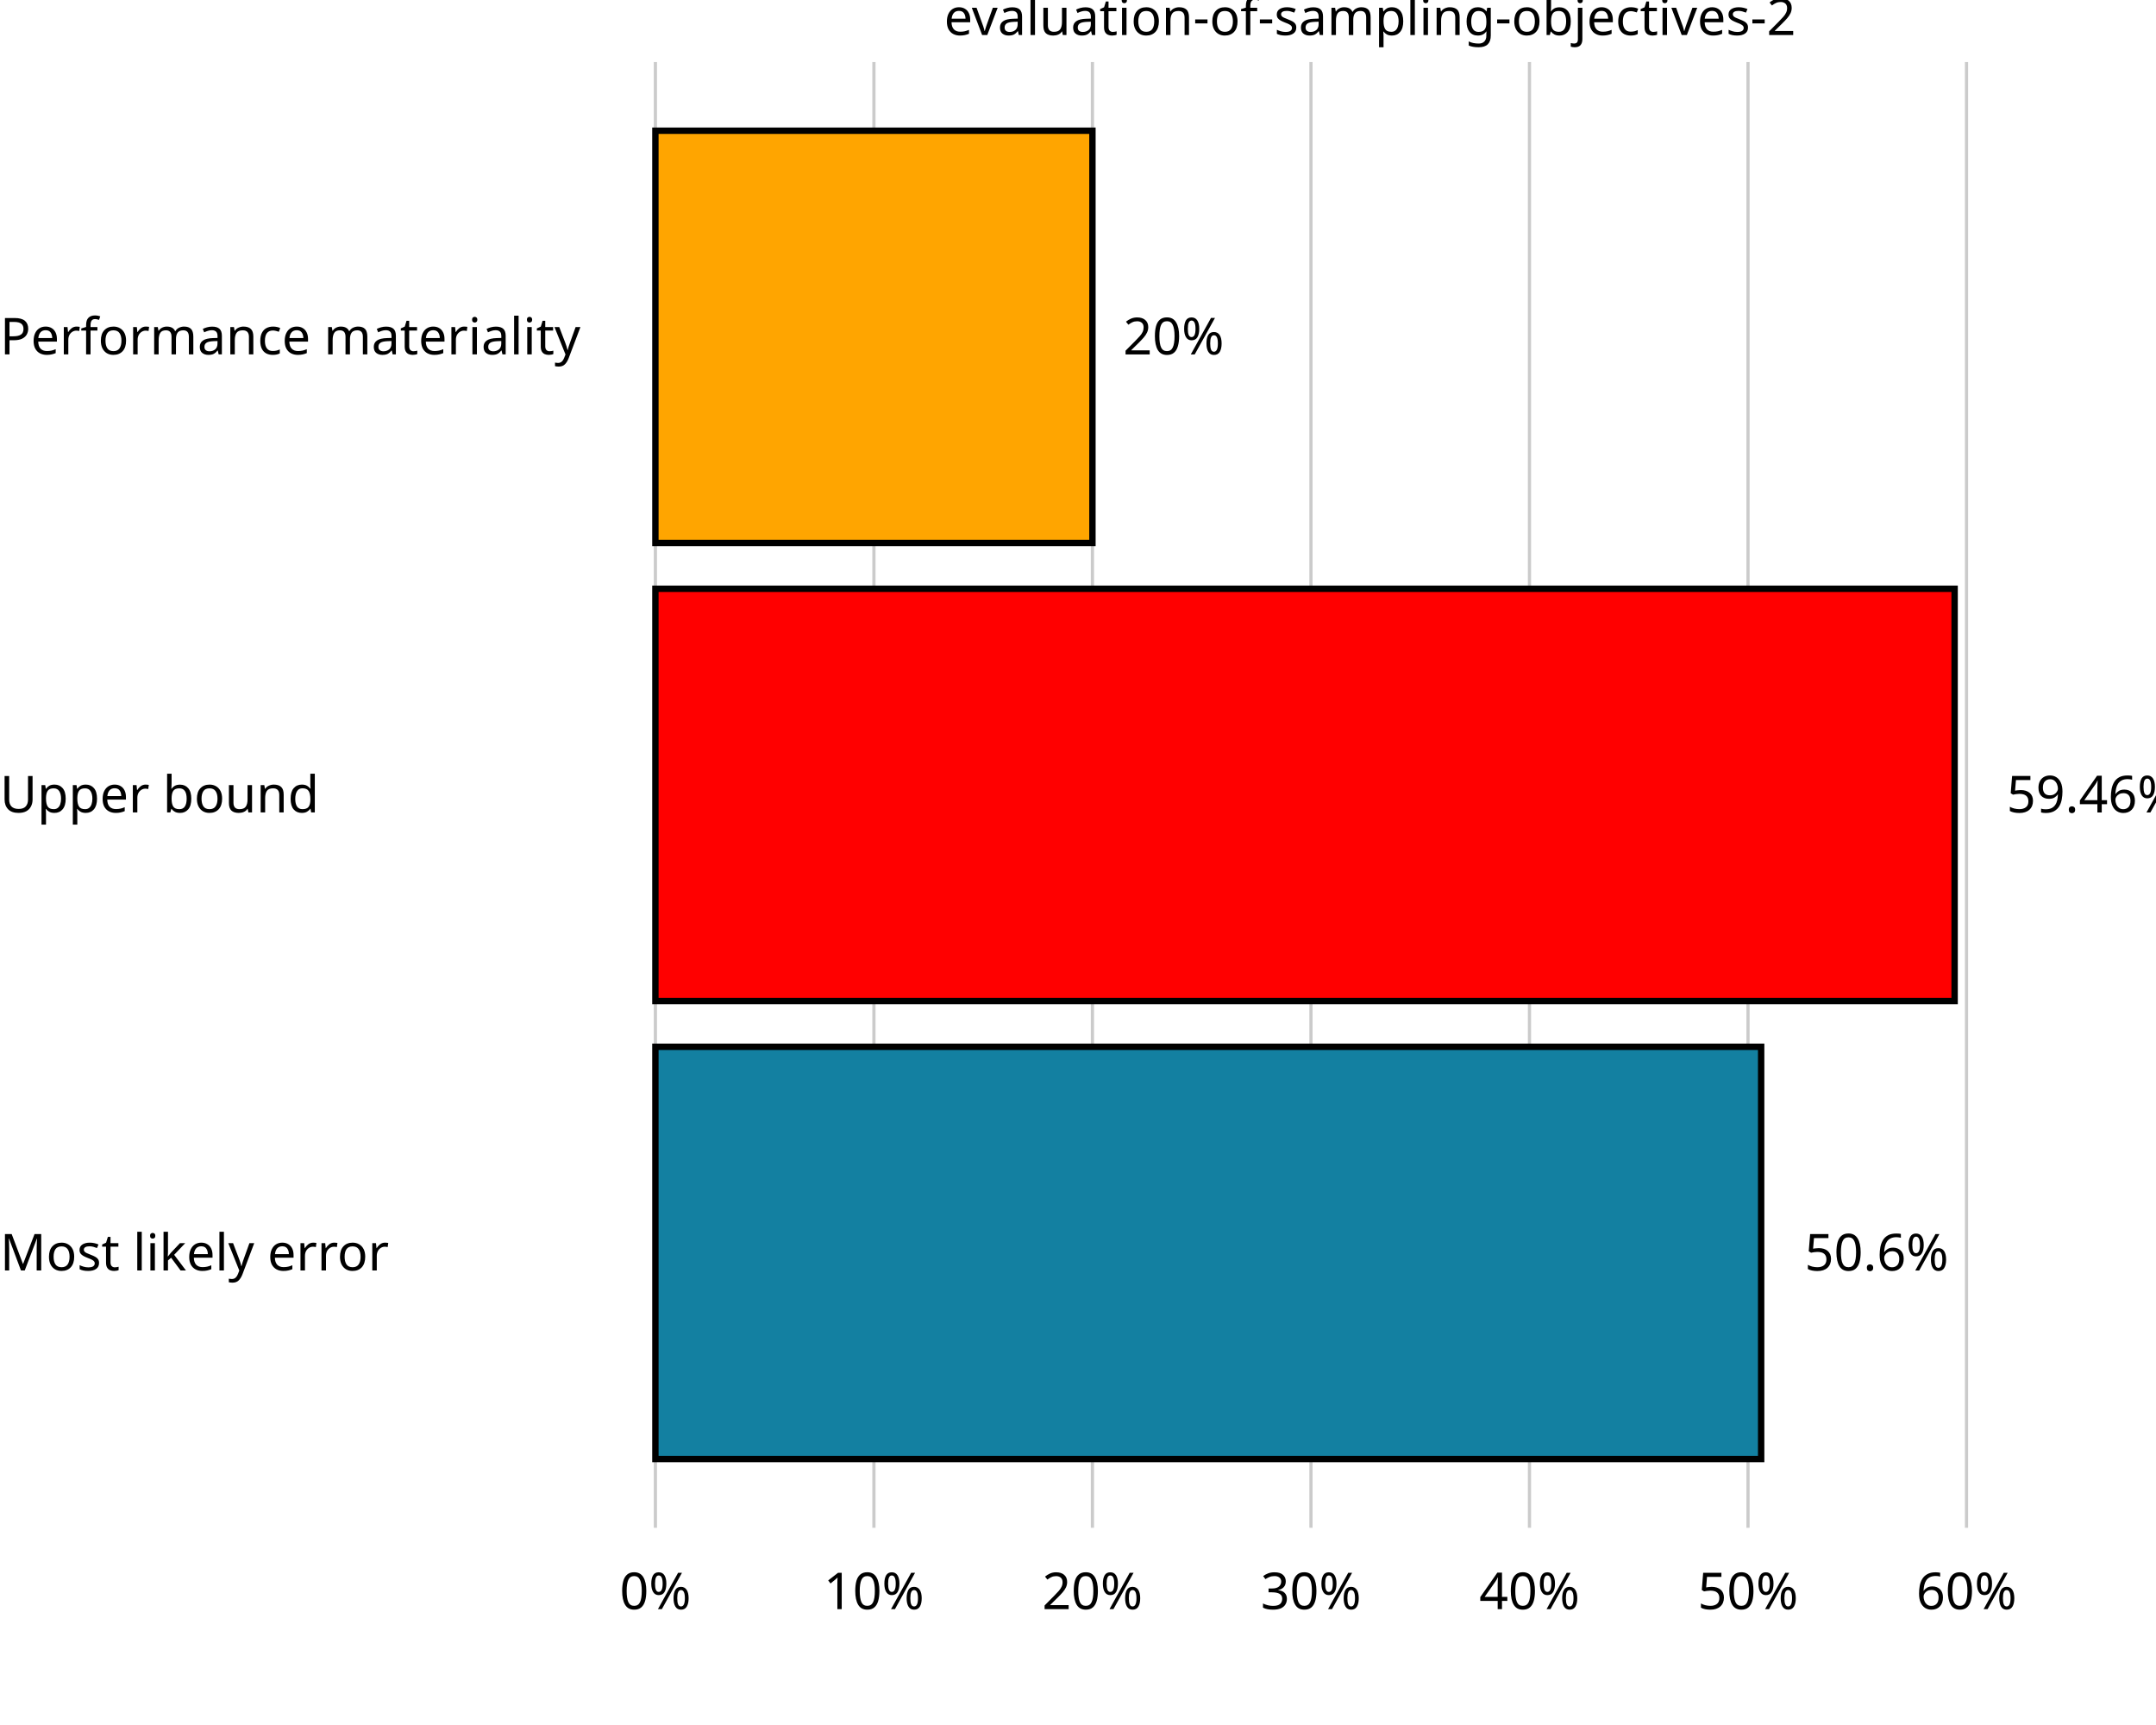
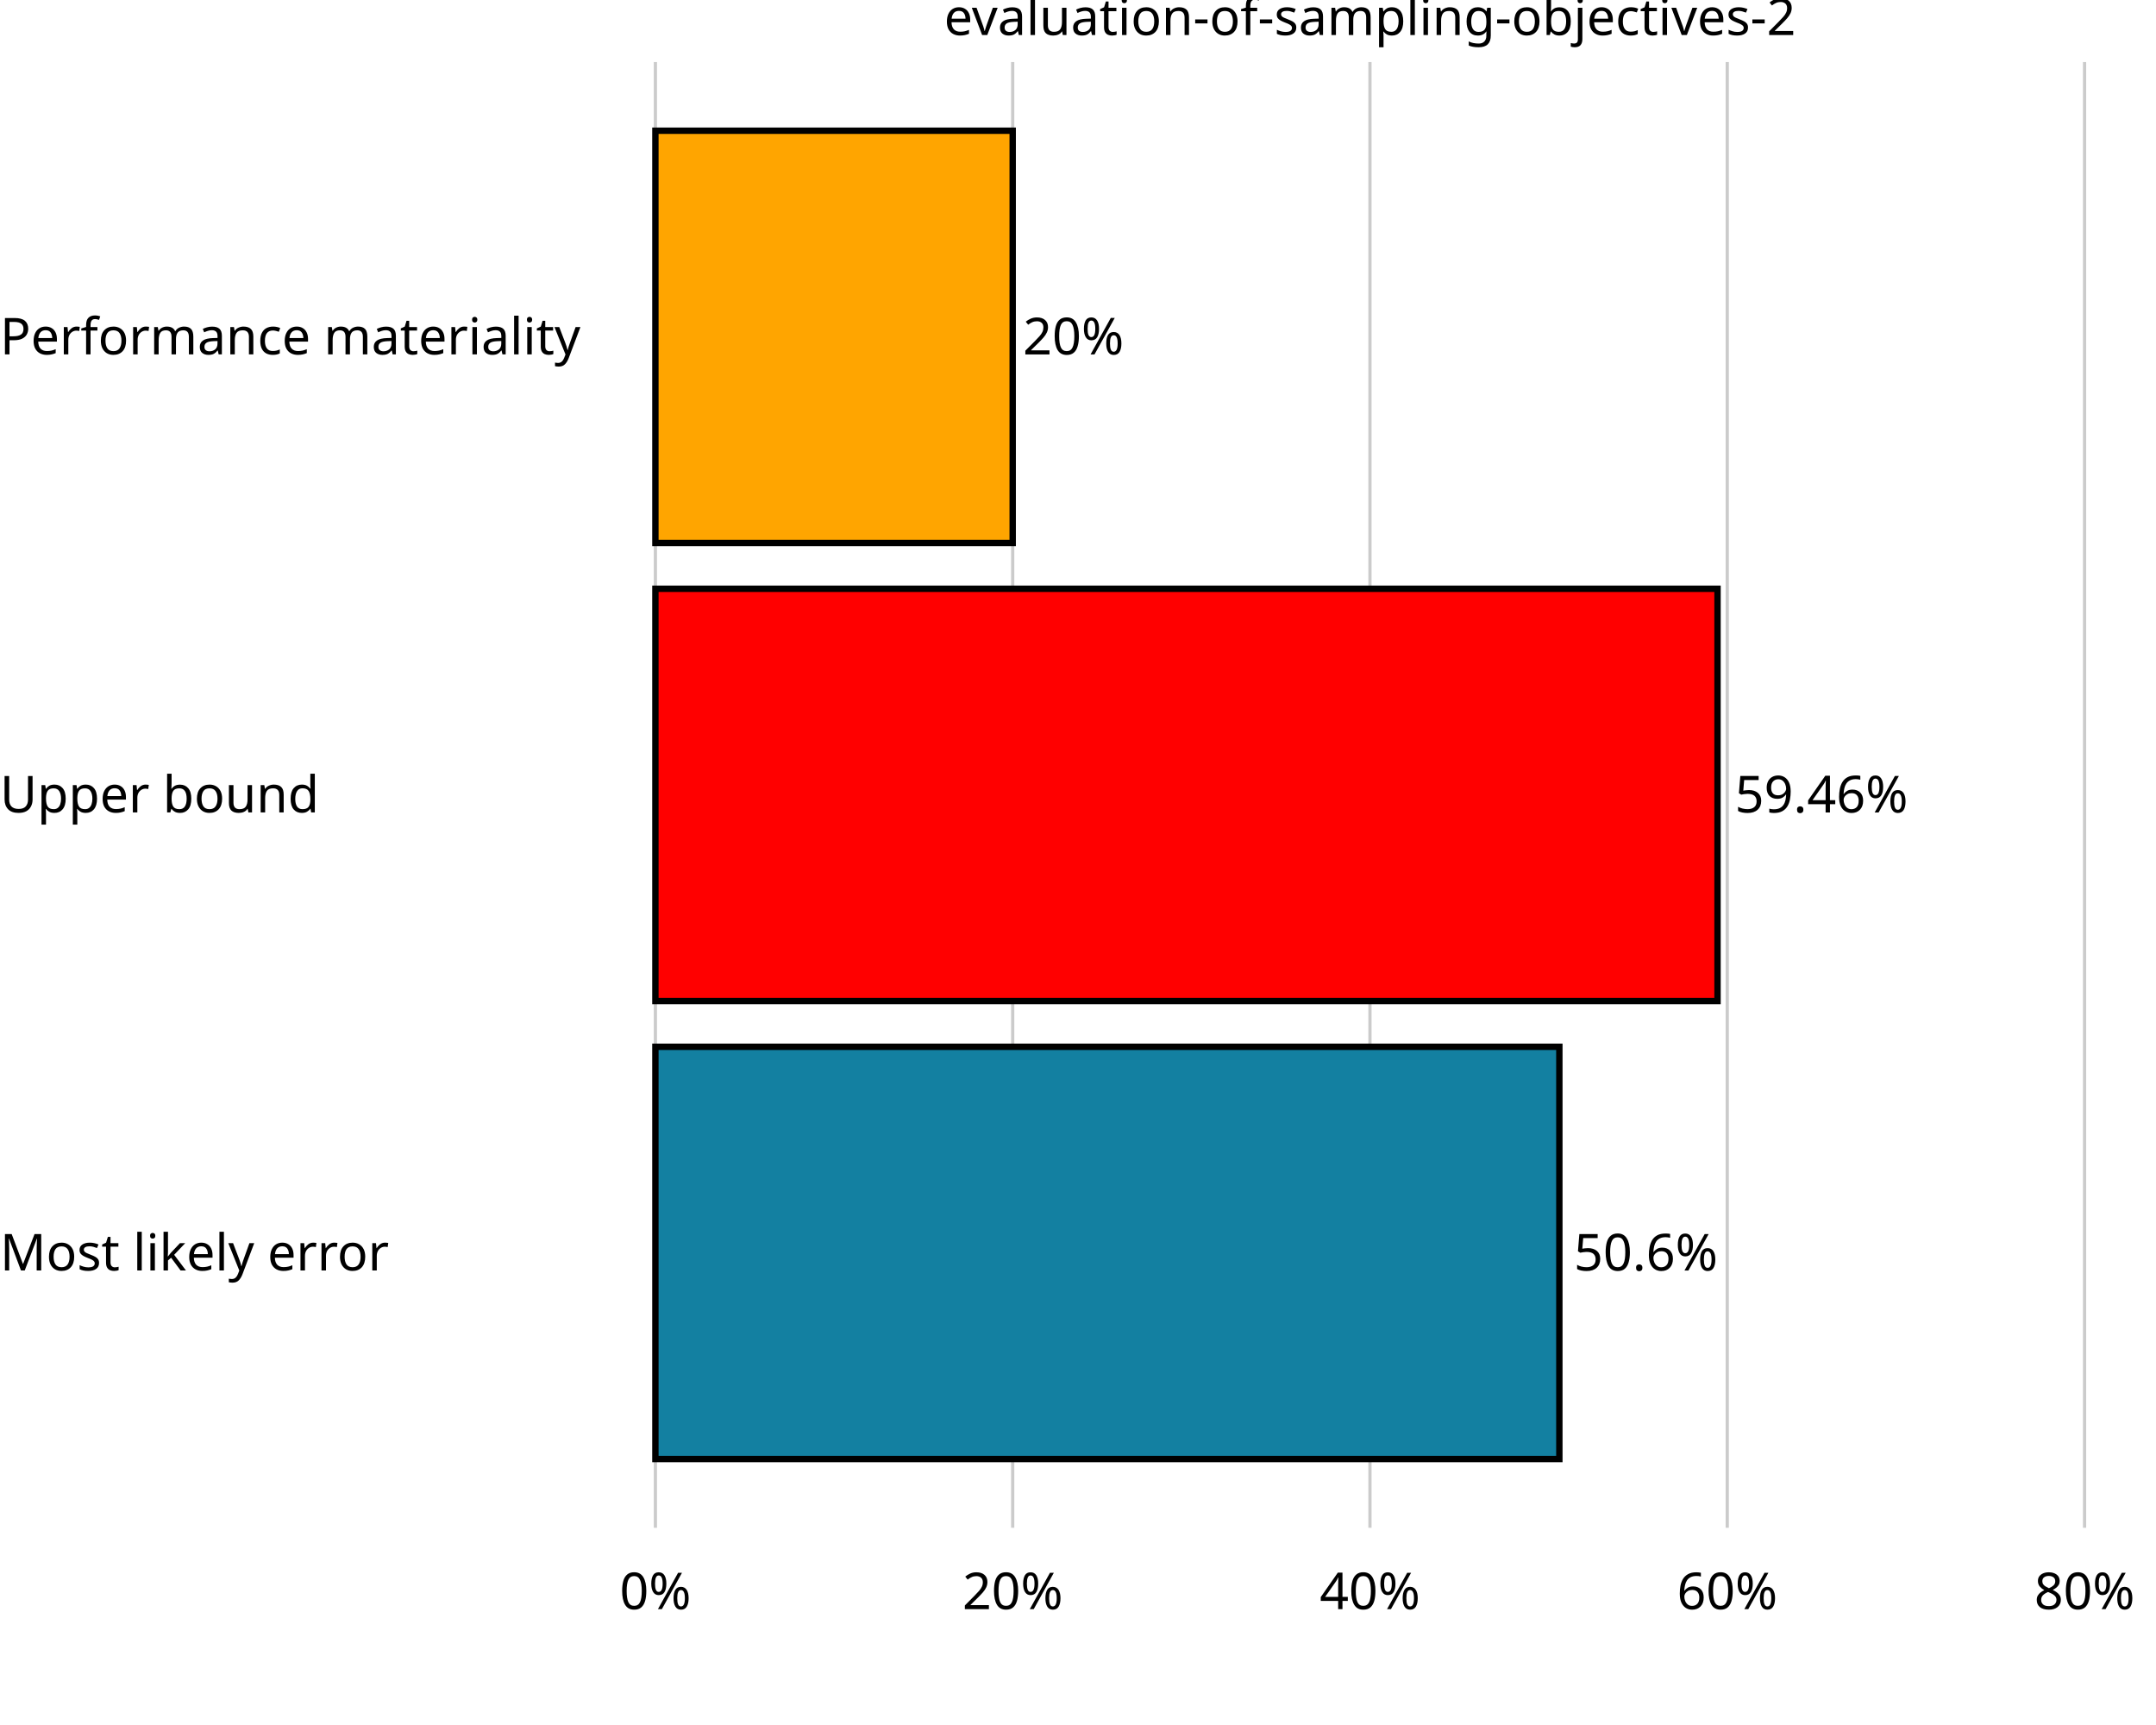
<svg xmlns="http://www.w3.org/2000/svg" class="svglite" data-engine-version="2.0" width="720.00pt" height="576.00pt" viewBox="0 0 720.00 576.00">
  <defs>
    <style type="text/css">
    .svglite line, .svglite polyline, .svglite polygon, .svglite path, .svglite rect, .svglite circle {
      fill: none;
      stroke: #000000;
      stroke-linecap: round;
      stroke-linejoin: round;
      stroke-miterlimit: 10.00;
    }
  </style>
  </defs>
  <rect width="100%" height="100%" style="stroke: none; fill: #FFFFFF;" />
  <defs>
    <clipPath id="cpMC4wMHw3MjAuMDB8MC4wMHw1NzYuMDA=">
      <rect x="0.00" y="0.00" width="720.00" height="576.00" />
    </clipPath>
  </defs>
  <g clip-path="url(#cpMC4wMHw3MjAuMDB8MC4wMHw1NzYuMDA=)">
    <rect x="0.00" y="0.00" width="720.00" height="576.00" style="stroke-width: 10.67; stroke: none;" />
  </g>
  <defs>
    <clipPath id="cpMTk1LjAxfDcyMC4wMHwyMC43MXw1MTAuMTQ=">
      <rect x="195.01" y="20.71" width="524.99" height="489.43" />
    </clipPath>
  </defs>
  <g clip-path="url(#cpMTk1LjAxfDcyMC4wMHwyMC43MXw1MTAuMTQ=)">
    <rect x="195.01" y="20.71" width="524.99" height="489.43" style="stroke-width: 10.67; stroke: none;" />
    <polyline points="218.87,510.14 218.87,20.71 " style="stroke-width: 1.07; stroke: #CBCBCB; stroke-linecap: butt;" />
-     <polyline points="291.85,510.14 291.85,20.71 " style="stroke-width: 1.07; stroke: #CBCBCB; stroke-linecap: butt;" />
-     <polyline points="364.82,510.14 364.82,20.71 " style="stroke-width: 1.07; stroke: #CBCBCB; stroke-linecap: butt;" />
-     <polyline points="437.80,510.14 437.80,20.71 " style="stroke-width: 1.07; stroke: #CBCBCB; stroke-linecap: butt;" />
-     <polyline points="510.77,510.14 510.77,20.71 " style="stroke-width: 1.07; stroke: #CBCBCB; stroke-linecap: butt;" />
-     <polyline points="583.75,510.14 583.75,20.71 " style="stroke-width: 1.07; stroke: #CBCBCB; stroke-linecap: butt;" />
-     <polyline points="656.72,510.14 656.72,20.71 " style="stroke-width: 1.07; stroke: #CBCBCB; stroke-linecap: butt;" />
-     <rect x="218.87" y="349.54" width="369.27" height="137.65" style="stroke-width: 2.13; stroke-linecap: square; stroke-linejoin: miter; fill: #1380A1;" />
-     <rect x="218.87" y="196.60" width="433.88" height="137.65" style="stroke-width: 2.13; stroke-linecap: square; stroke-linejoin: miter; fill: #FF0000;" />
-     <rect x="218.87" y="43.65" width="145.95" height="137.65" style="stroke-width: 2.13; stroke-linecap: square; stroke-linejoin: miter; fill: #FFA500;" />
-     <text x="602.67" y="424.25" style="font-size: 17.07px; font-family: sans;" textLength="48.41px" lengthAdjust="spacingAndGlyphs">50.6%</text>
-     <text x="670.12" y="271.30" style="font-size: 17.07px; font-family: sans;" textLength="57.90px" lengthAdjust="spacingAndGlyphs">59.46%</text>
-     <text x="375.07" y="118.35" style="font-size: 17.07px; font-family: sans;" textLength="34.17px" lengthAdjust="spacingAndGlyphs">20%</text>
+     <polyline points="338.19,510.14 338.19,20.71 " style="stroke-width: 1.07; stroke: #CBCBCB; stroke-linecap: butt;" />
+     <polyline points="457.50,510.14 457.50,20.71 " style="stroke-width: 1.07; stroke: #CBCBCB; stroke-linecap: butt;" />
+     <polyline points="576.82,510.14 576.82,20.71 " style="stroke-width: 1.07; stroke: #CBCBCB; stroke-linecap: butt;" />
+     <polyline points="696.14,510.14 696.14,20.71 " style="stroke-width: 1.07; stroke: #CBCBCB; stroke-linecap: butt;" />
+     <rect x="218.87" y="349.54" width="301.88" height="137.65" style="stroke-width: 2.13; stroke-linecap: square; stroke-linejoin: miter; fill: #1380A1;" />
+     <rect x="218.87" y="196.60" width="354.70" height="137.65" style="stroke-width: 2.13; stroke-linecap: square; stroke-linejoin: miter; fill: #FF0000;" />
+     <rect x="218.87" y="43.65" width="119.32" height="137.65" style="stroke-width: 2.13; stroke-linecap: square; stroke-linejoin: miter; fill: #FFA500;" />
+     <text x="525.60" y="424.25" style="font-size: 17.07px; font-family: sans;" textLength="48.41px" lengthAdjust="spacingAndGlyphs">50.6%</text>
+     <text x="579.36" y="271.30" style="font-size: 17.07px; font-family: sans;" textLength="57.90px" lengthAdjust="spacingAndGlyphs">59.46%</text>
+     <text x="341.60" y="118.35" style="font-size: 17.07px; font-family: sans;" textLength="34.17px" lengthAdjust="spacingAndGlyphs">20%</text>
    <rect x="195.01" y="20.71" width="524.99" height="489.43" style="stroke-width: 0.00; stroke: none;" />
  </g>
  <g clip-path="url(#cpMC4wMHw3MjAuMDB8MC4wMHw1NzYuMDA=)">
    <polyline points="195.01,510.14 195.01,20.71 " style="stroke-width: 0.00; stroke: none; stroke-linecap: butt;" />
    <text x="-0" y="424.22" style="font-size: 17.00px; font-family: sans;" textLength="119.98px" lengthAdjust="spacingAndGlyphs">Most likely error</text>
    <text x="-0" y="271.27" style="font-size: 17.00px; font-family: sans;" textLength="98.31px" lengthAdjust="spacingAndGlyphs">Upper bound</text>
    <text x="-0" y="118.33" style="font-size: 17.00px; font-family: sans;" textLength="179.53px" lengthAdjust="spacingAndGlyphs">Performance materiality</text>
    <polyline points="195.01,510.14 720.00,510.14 " style="stroke-width: 0.00; stroke: none; stroke-linecap: butt;" />
    <text x="218.87" y="537.32" text-anchor="middle" style="font-size: 17.00px; font-family: sans;" textLength="24.57px" lengthAdjust="spacingAndGlyphs">0%</text>
-     <text x="291.85" y="537.32" text-anchor="middle" style="font-size: 17.00px; font-family: sans;" textLength="34.03px" lengthAdjust="spacingAndGlyphs">10%</text>
-     <text x="364.82" y="537.32" text-anchor="middle" style="font-size: 17.00px; font-family: sans;" textLength="34.03px" lengthAdjust="spacingAndGlyphs">20%</text>
-     <text x="437.80" y="537.32" text-anchor="middle" style="font-size: 17.00px; font-family: sans;" textLength="34.03px" lengthAdjust="spacingAndGlyphs">30%</text>
-     <text x="510.77" y="537.32" text-anchor="middle" style="font-size: 17.00px; font-family: sans;" textLength="34.03px" lengthAdjust="spacingAndGlyphs">40%</text>
-     <text x="583.75" y="537.32" text-anchor="middle" style="font-size: 17.00px; font-family: sans;" textLength="34.03px" lengthAdjust="spacingAndGlyphs">50%</text>
-     <text x="656.72" y="537.32" text-anchor="middle" style="font-size: 17.00px; font-family: sans;" textLength="34.03px" lengthAdjust="spacingAndGlyphs">60%</text>
+     <text x="338.19" y="537.32" text-anchor="middle" style="font-size: 17.00px; font-family: sans;" textLength="34.03px" lengthAdjust="spacingAndGlyphs">20%</text>
+     <text x="457.50" y="537.32" text-anchor="middle" style="font-size: 17.00px; font-family: sans;" textLength="34.03px" lengthAdjust="spacingAndGlyphs">40%</text>
+     <text x="576.82" y="537.32" text-anchor="middle" style="font-size: 17.00px; font-family: sans;" textLength="34.03px" lengthAdjust="spacingAndGlyphs">60%</text>
+     <text x="696.14" y="537.32" text-anchor="middle" style="font-size: 17.00px; font-family: sans;" textLength="34.03px" lengthAdjust="spacingAndGlyphs">80%</text>
    <text x="457.50" y="11.70" text-anchor="middle" style="font-size: 17.00px; font-family: sans;" textLength="267.44px" lengthAdjust="spacingAndGlyphs">evaluation-of-sampling-objectives-2</text>
  </g>
</svg>
